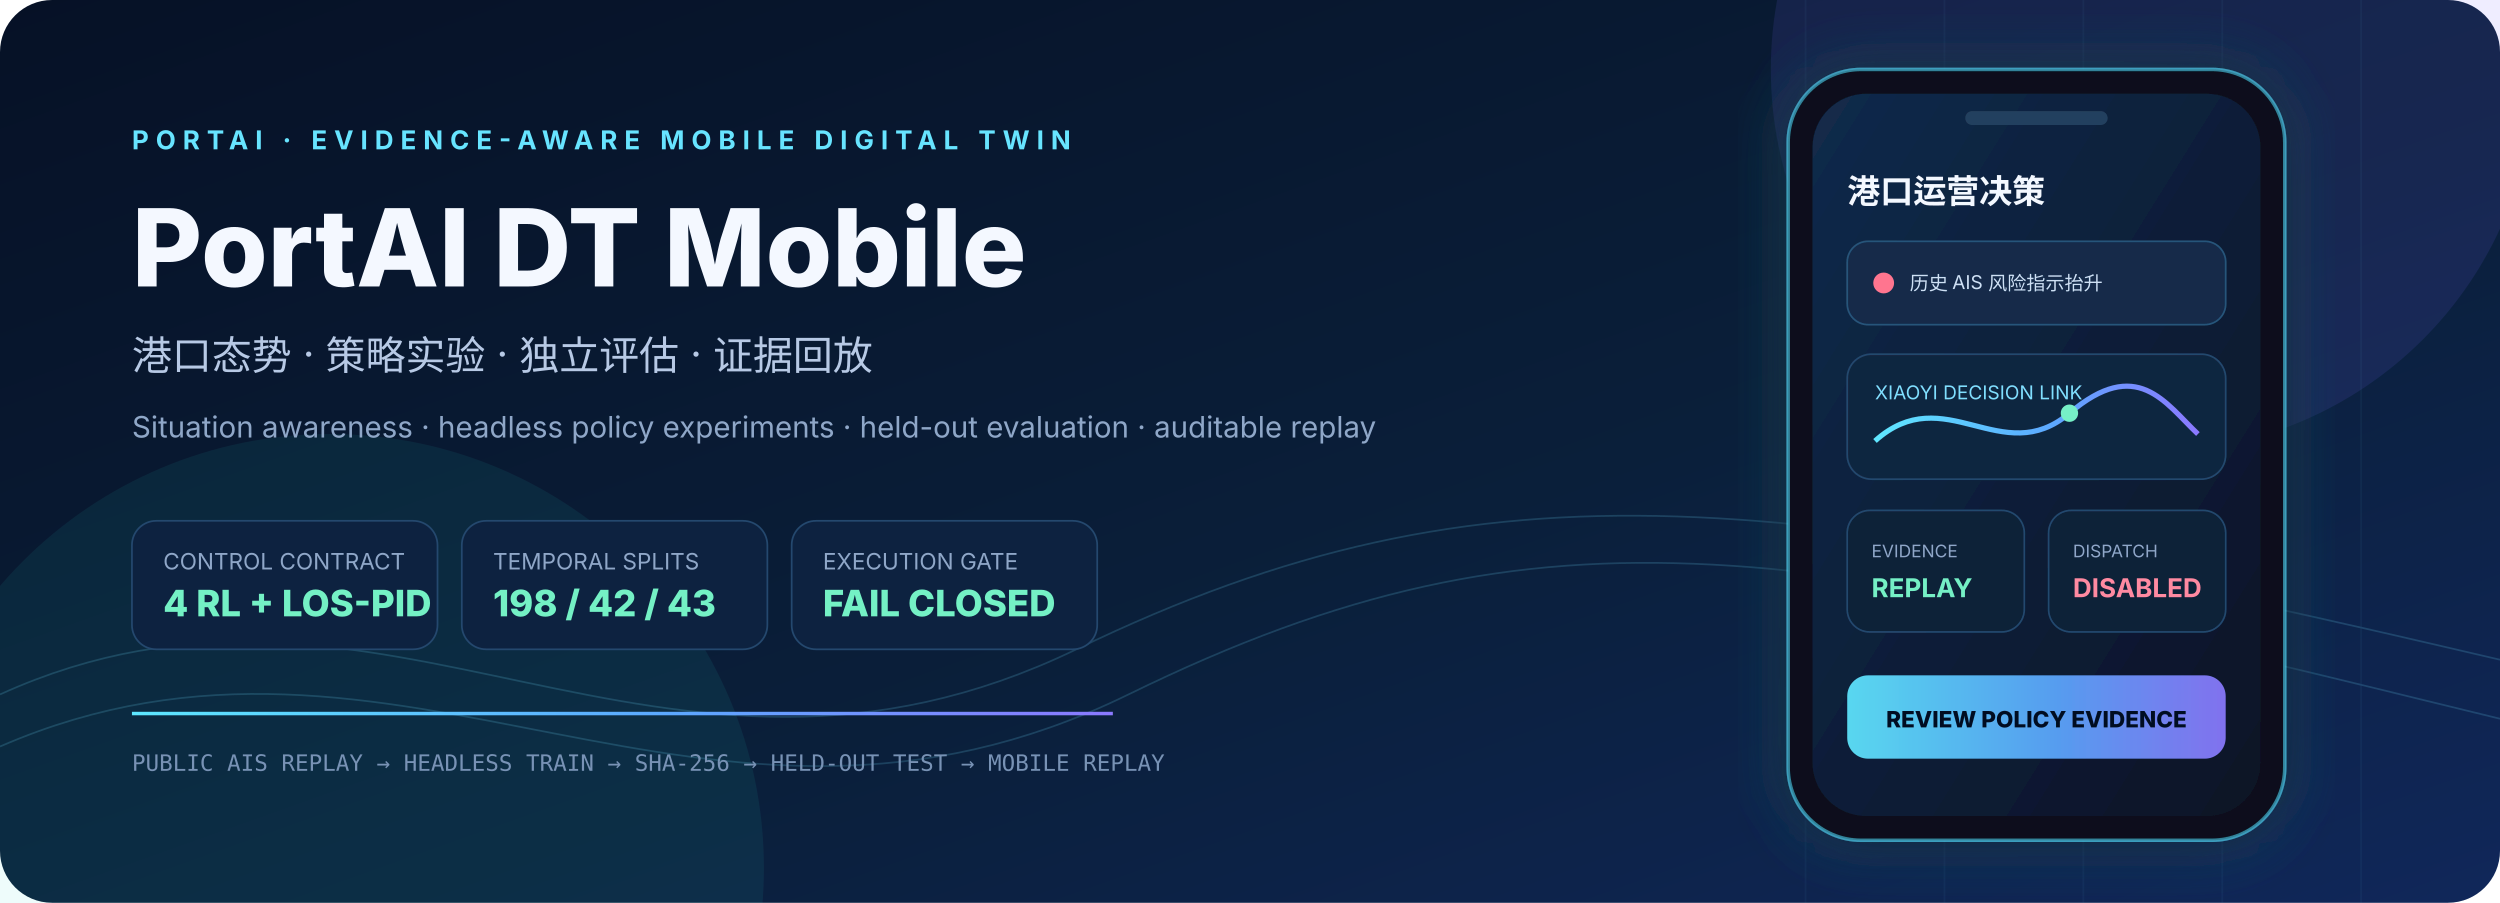
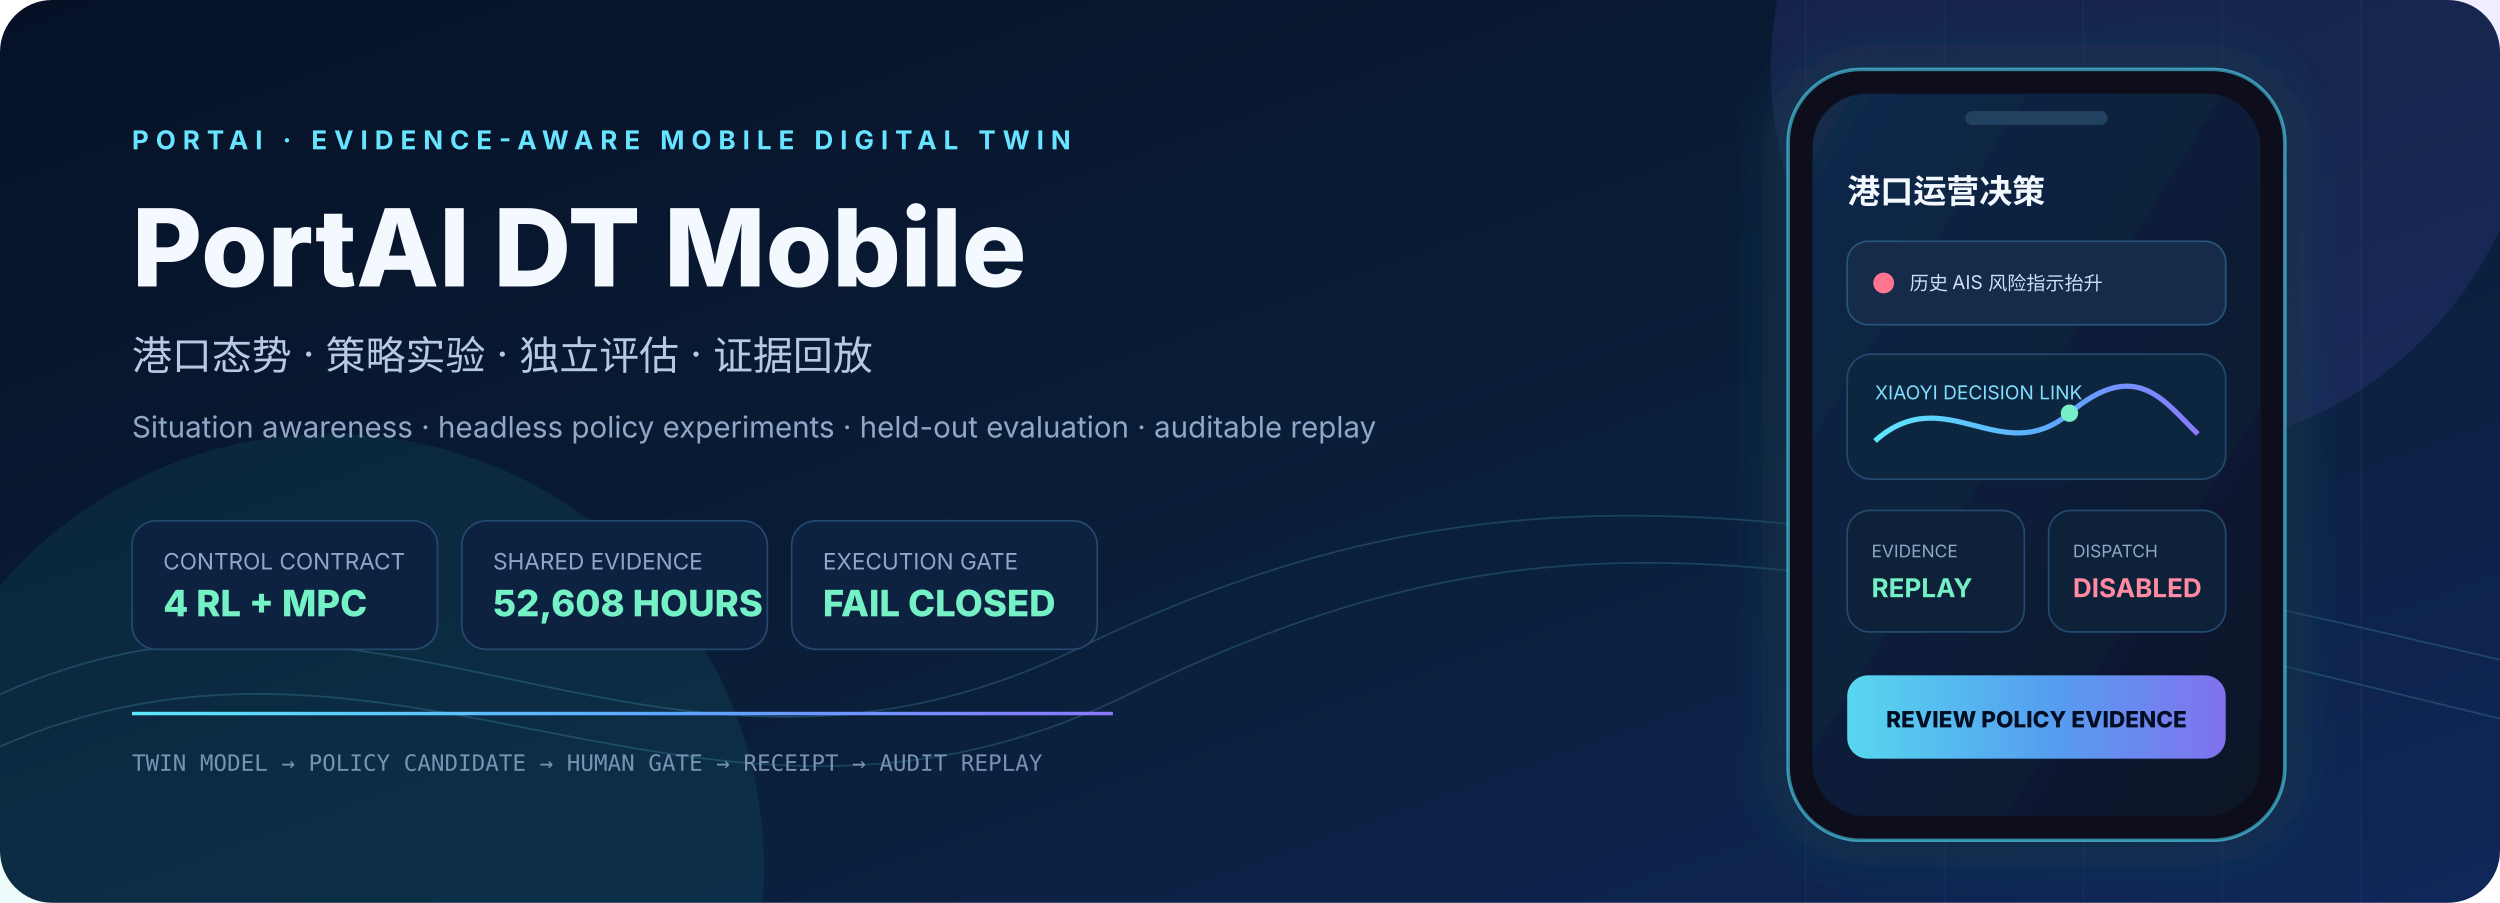
<svg xmlns="http://www.w3.org/2000/svg" width="1440" height="520" viewBox="0 0 1440 520" role="img" aria-labelledby="title desc">
  <defs>
    <linearGradient id="bg" x1="0" y1="0" x2="1" y2="1">
      <stop stop-color="#061126" />
      <stop offset=".58" stop-color="#0a1f3a" />
      <stop offset="1" stop-color="#10275a" />
    </linearGradient>
    <linearGradient id="accent" x1="0" y1="0" x2="1" y2="0">
      <stop stop-color="#5ee7ff" />
      <stop offset=".55" stop-color="#5ca8ff" />
      <stop offset="1" stop-color="#8b79ff" />
    </linearGradient>
    <linearGradient id="phone" x1="0" y1="0" x2="1" y2="1">
      <stop stop-color="#122a4b" />
      <stop offset="1" stop-color="#071326" />
    </linearGradient>
    <filter id="glow">
      <feGaussianBlur stdDeviation="16" result="b" />
      <feMerge>
        <feMergeNode in="b" />
        <feMergeNode in="SourceGraphic" />
      </feMerge>
    </filter>
  </defs>
  <rect width="1440" height="520" rx="30" fill="url(#bg)" />
  <circle cx="1240" cy="40" r="220" fill="#7568ff" opacity=".12" />
  <circle cx="190" cy="500" r="250" fill="#2bd9d0" opacity=".08" />
  <g opacity=".18" stroke="#6fdfff" fill="none">
    <path d="M0 400 C220 300 380 490 620 374S1030 284 1440 380" />
    <path d="M0 430 C230 330 405 520 650 400S1040 316 1440 414" />
    <path d="M1040 0v520M1120 0v520M1200 0v520M1280 0v520M1360 0v520" opacity=".25" />
  </g>
  <g transform="translate(76 62)">
    <text x="0" y="24" fill="#67e4ff" font-family="Inter,Arial,sans-serif" font-size="15" font-weight="700" letter-spacing="4">PORTAI · EVIDENCE-AWARE MOBILE DIGITAL TWIN</text>
    <text x="0" y="103" fill="#f4f8ff" font-family="Inter,Arial,sans-serif" font-size="62" font-weight="800">PortAI DT Mobile</text>
    <text x="0" y="151" fill="#b7c9e5" font-family="Inter,Arial,sans-serif" font-size="23">港口态势 · 策略实验 · 独立评估 · 证据回放</text>
    <text x="0" y="190" fill="#8fa7c8" font-family="Inter,Arial,sans-serif" font-size="17">Situation awareness · headless policy experiments · held-out evaluation · auditable replay</text>
    <g transform="translate(0 238)" font-family="Inter,Arial,sans-serif">
      <g>
        <rect width="176" height="74" rx="14" fill="#0d2240" stroke="#24486e" />
        <text x="18" y="28" fill="#8fa7c8" font-size="13">CONTROL CONTRACT</text>
-         <text x="18" y="55" fill="#74f1c5" font-size="21" font-weight="800">4 RL + LOS-PID</text>
+         <text x="18" y="55" fill="#74f1c5" font-size="21" font-weight="800">4 RL + MPC</text>
      </g>
      <g transform="translate(190)">
        <rect width="176" height="74" rx="14" fill="#0d2240" stroke="#24486e" />
-         <text x="18" y="28" fill="#8fa7c8" font-size="13">TEMPORAL SPLITS</text>
-         <text x="18" y="55" fill="#74f1c5" font-size="21" font-weight="800">198 / 42 / 43</text>
+         <text x="18" y="28" fill="#8fa7c8" font-size="13">SHARED EVIDENCE</text>
+         <text x="18" y="55" fill="#74f1c5" font-size="21" font-weight="800">52,608 HOURS</text>
      </g>
      <g transform="translate(380)">
        <rect width="176" height="74" rx="14" fill="#0d2240" stroke="#24486e" />
        <text x="18" y="28" fill="#8fa7c8" font-size="13">EXECUTION GATE</text>
        <text x="18" y="55" fill="#74f1c5" font-size="21" font-weight="800">FAIL CLOSED</text>
      </g>
    </g>
    <g transform="translate(0 348)">
      <rect width="565" height="2" fill="url(#accent)" />
-       <text y="34" fill="#7892b5" font-family="ui-monospace,monospace" font-size="13">PUBLIC AIS REPLAY  →  HEADLESS TRAIN  →  SHA-256  →  HELD-OUT TEST  →  MOBILE REPLAY</text>
+       <text y="34" fill="#7892b5" font-family="ui-monospace,monospace" font-size="13">TWIN MODEL  →  POLICY CANDIDATE  →  HUMAN GATE  →  RECEIPT  →  AUDIT REPLAY</text>
    </g>
  </g>
  <g transform="translate(1030 40)" filter="url(#glow)">
    <rect width="286" height="444" rx="42" fill="#07101d" stroke="#58dfff" stroke-opacity=".55" stroke-width="2" />
    <rect x="14" y="14" width="258" height="416" rx="31" fill="url(#phone)" />
    <rect x="102" y="24" width="82" height="8" rx="4" fill="#24415e" />
    <text x="34" y="77" fill="#f3f8ff" font-family="Inter,Arial,sans-serif" font-size="19" font-weight="800">港口运营决策</text>
    <rect x="34" y="99" width="218" height="48" rx="12" fill="#122a4a" stroke="#28547a" />
    <circle cx="55" cy="123" r="6" fill="#ff758f" />
    <text x="70" y="127" fill="#cfe0f4" font-family="Inter,Arial,sans-serif" font-size="11">历史 AIS 风险指示抬升</text>
    <rect x="34" y="164" width="218" height="72" rx="14" fill="#11253f" stroke="#24486e" />
    <text x="50" y="190" fill="#7fdfff" font-family="Inter,Arial,sans-serif" font-size="11">XIAOYI DECISION LINK</text>
    <path d="M50 214 C90 178 123 231 162 198S217 192 236 210" fill="none" stroke="url(#accent)" stroke-width="3" />
    <circle cx="162" cy="198" r="5" fill="#76f0c7" />
    <g transform="translate(34 254)" font-family="Inter,Arial,sans-serif">
      <rect width="102" height="70" rx="13" fill="#0d2038" stroke="#24486e" />
      <text x="14" y="27" fill="#8fa7c8" font-size="10">EVIDENCE</text>
      <text x="14" y="50" fill="#75f0c5" font-size="15" font-weight="700">REPLAY</text>
      <rect x="116" width="102" height="70" rx="13" fill="#0d2038" stroke="#24486e" />
      <text x="130" y="27" fill="#8fa7c8" font-size="10">DISPATCH</text>
      <text x="130" y="50" fill="#ff8aa1" font-size="15" font-weight="700">DISABLED</text>
    </g>
    <g transform="translate(34 349)">
      <rect width="218" height="48" rx="12" fill="url(#accent)" opacity=".92" />
      <text x="109" y="30" text-anchor="middle" fill="#051124" font-family="Inter,Arial,sans-serif" font-size="13" font-weight="800">REVIEW POLICY EVIDENCE</text>
    </g>
  </g>
</svg>
